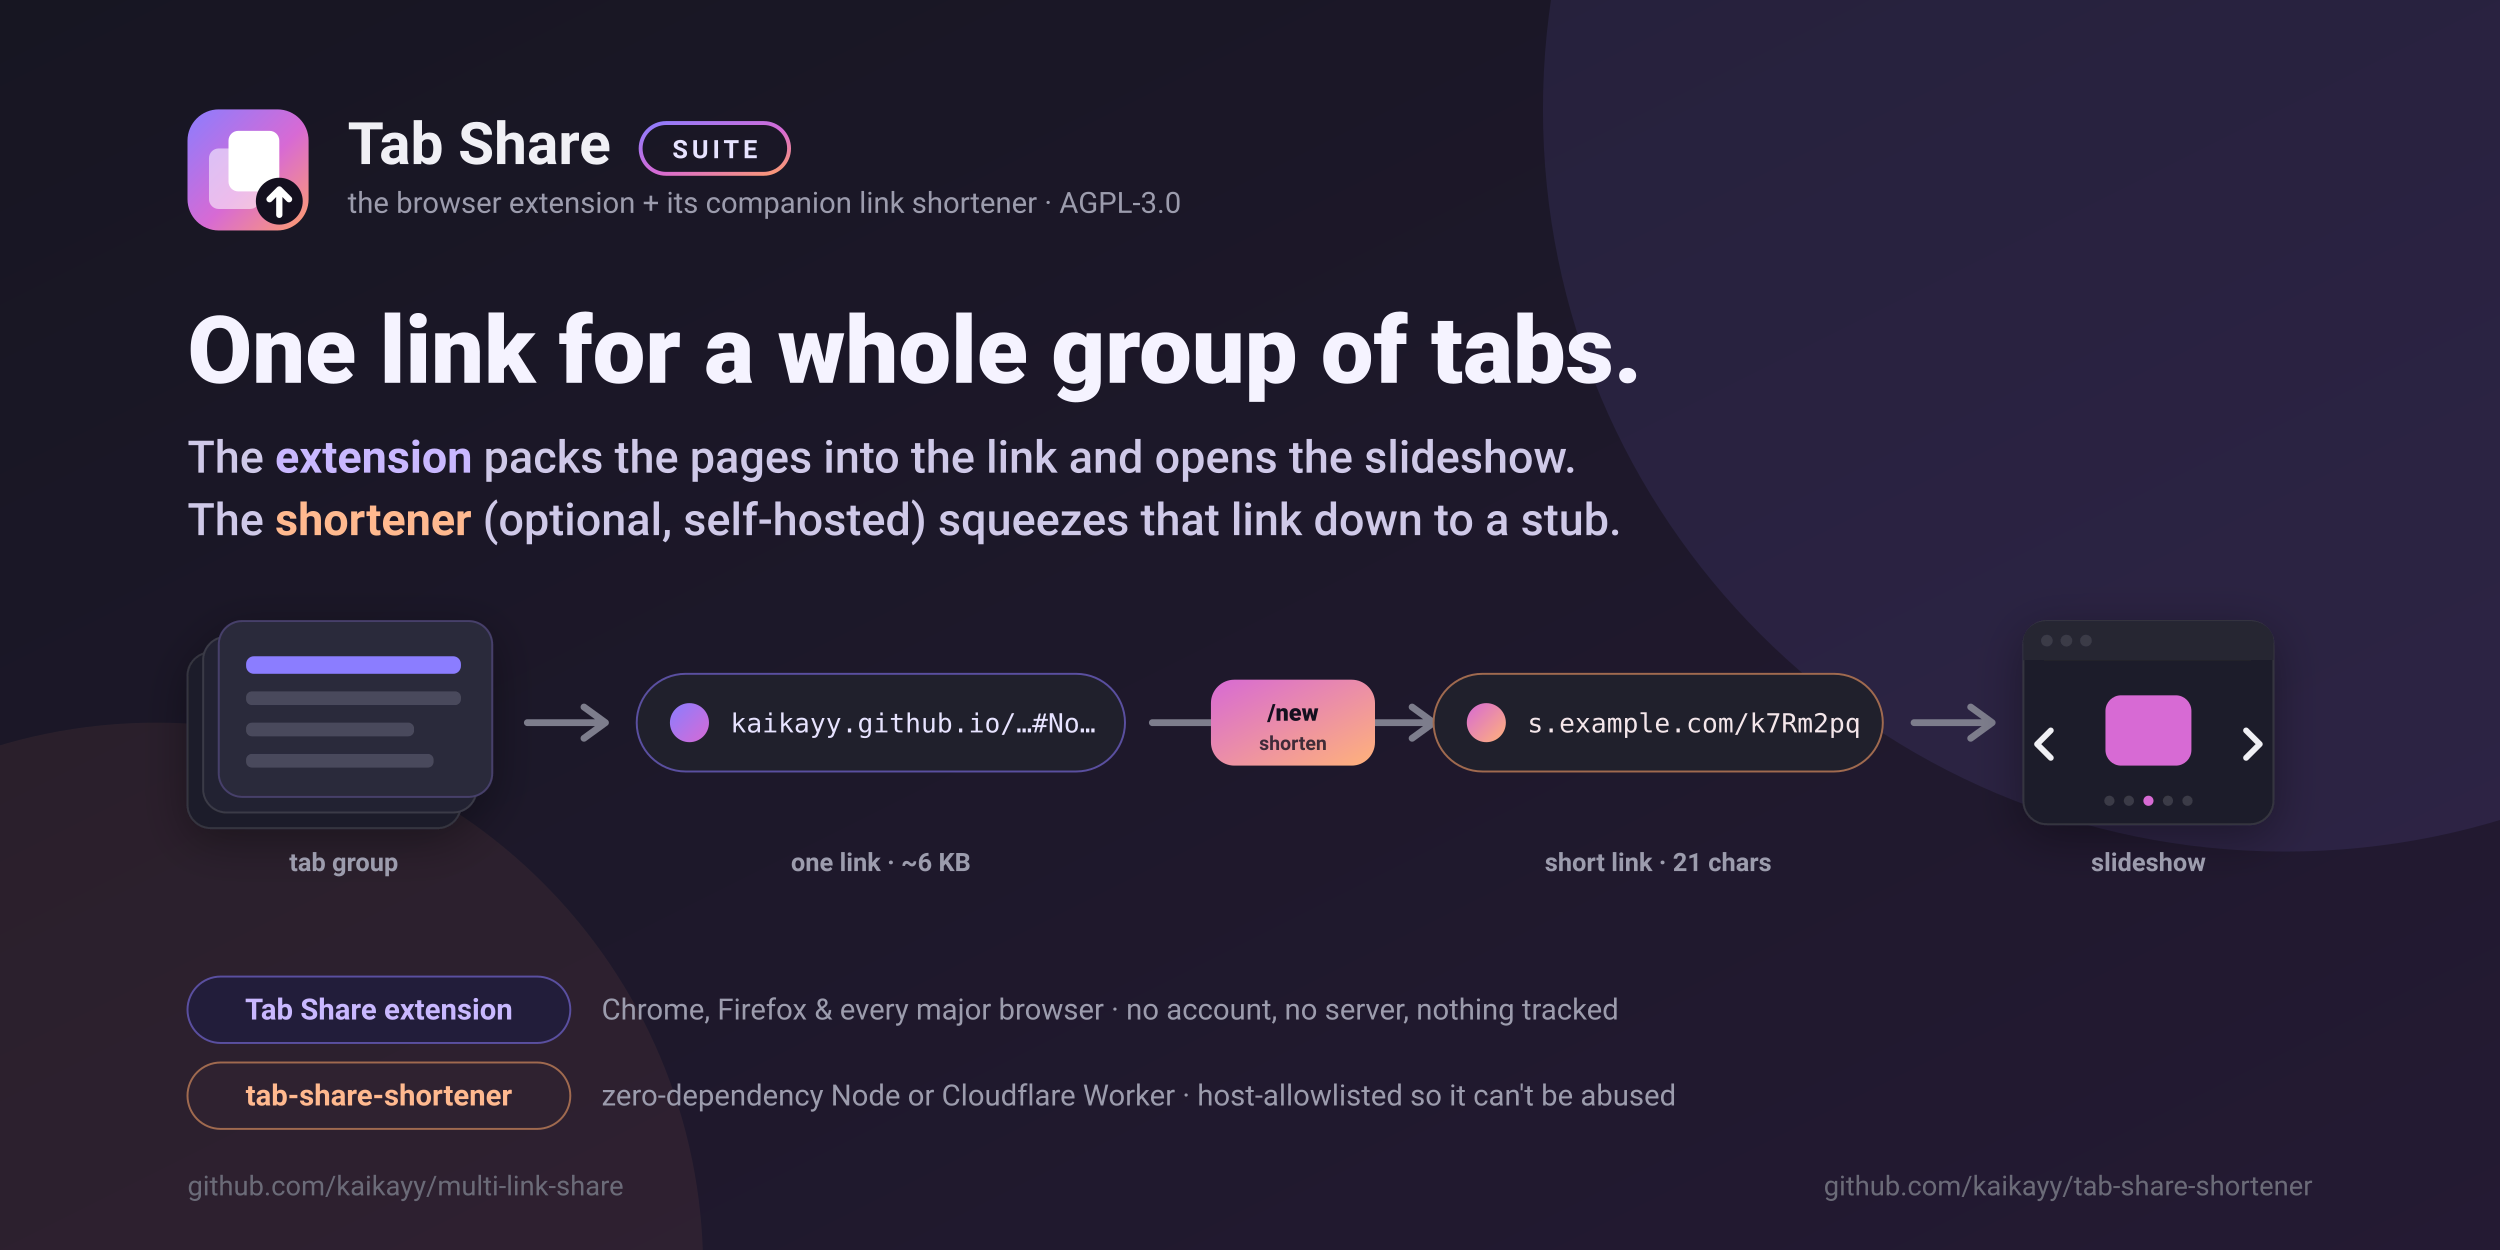
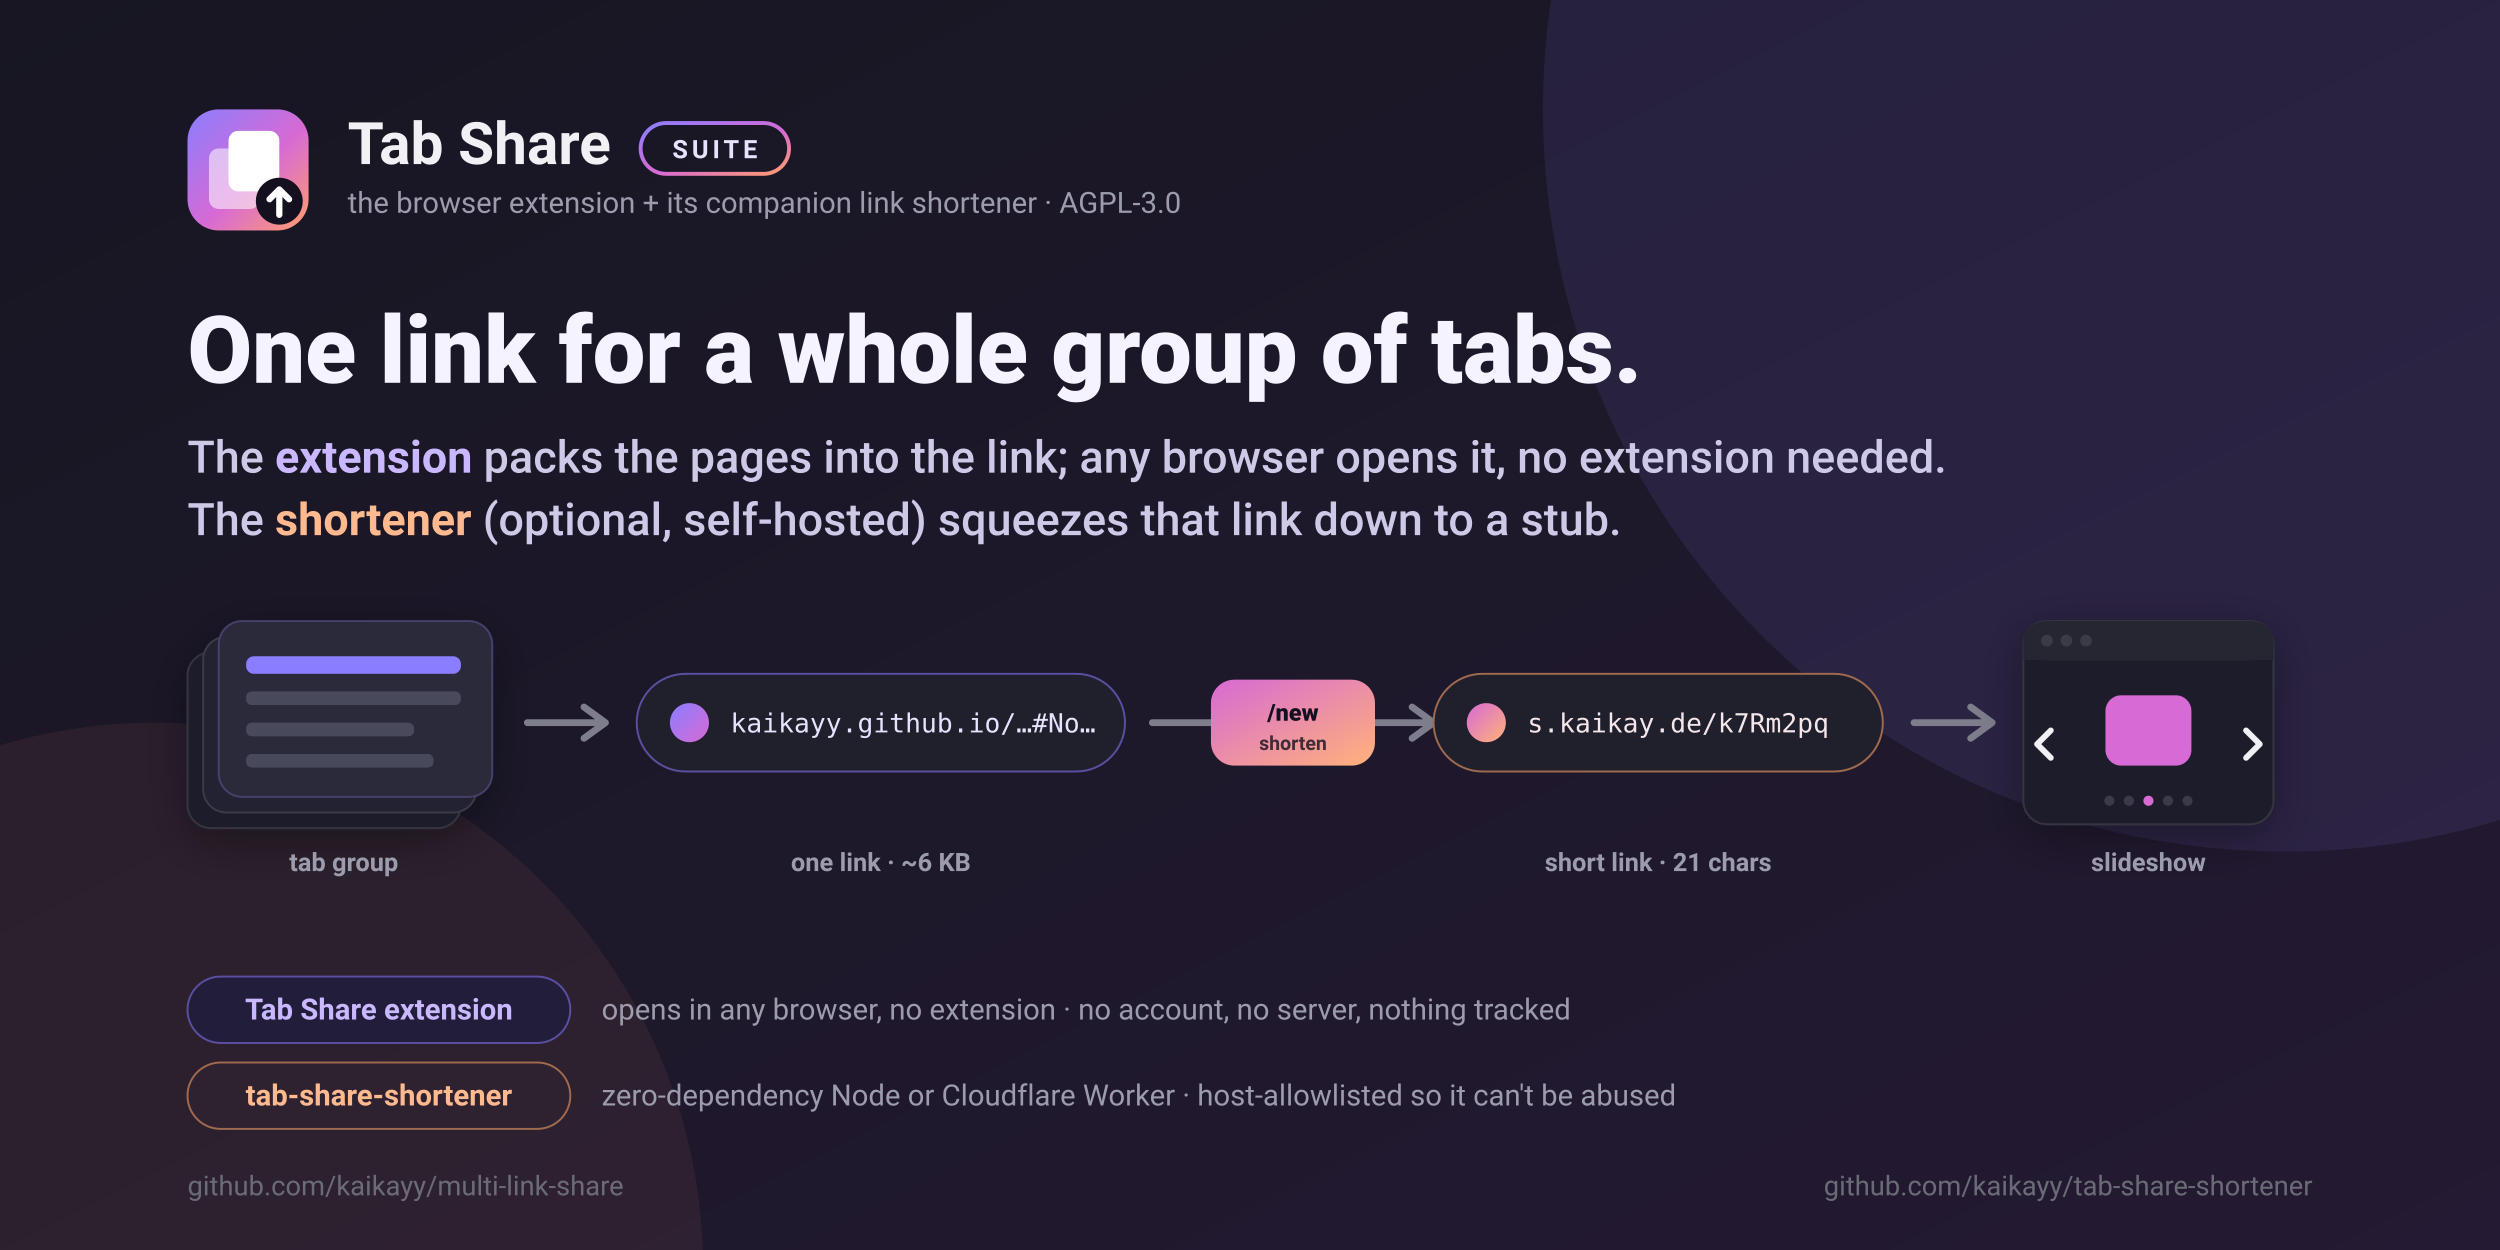
<svg xmlns="http://www.w3.org/2000/svg" width="1280" height="640" viewBox="0 0 1280 640" font-family="system-ui, -apple-system, 'Segoe UI', Roboto, Helvetica, Arial, sans-serif">
  <defs>
    <linearGradient id="bg" x1="0" y1="0" x2="1" y2="1">
      <stop offset="0" stop-color="#171622" />
      <stop offset="1" stop-color="#241a33" />
    </linearGradient>
    <linearGradient id="gExt" x1="0" y1="0" x2="1" y2="1">
      <stop offset="0" stop-color="#8b7dff" />
      <stop offset="1" stop-color="#d76ad4" />
    </linearGradient>
    <linearGradient id="gShort" x1="0" y1="0" x2="1" y2="1">
      <stop offset="0" stop-color="#d76ad4" />
      <stop offset="1" stop-color="#ffb27a" />
    </linearGradient>
    <linearGradient id="gFull" x1="0" y1="0" x2="1" y2="1">
      <stop offset="0" stop-color="#8b7dff" />
      <stop offset="0.55" stop-color="#d76ad4" />
      <stop offset="1" stop-color="#ff9d6c" />
    </linearGradient>
    <filter id="soft" x="-40%" y="-40%" width="180%" height="180%">
      <feDropShadow dx="0" dy="6" stdDeviation="12" flood-color="#000" flood-opacity="0.35" />
    </filter>
  </defs>
  <rect width="1280" height="640" fill="url(#bg)" />
  <circle cx="1170" cy="56" r="380" fill="#8b7dff" opacity="0.10" />
  <circle cx="80" cy="650" r="280" fill="#ff9d6c" opacity="0.07" />
  <g transform="translate(96,56)">
    <rect width="62" height="62" rx="16" fill="url(#gFull)" />
    <rect x="11" y="20" width="26" height="31" rx="5" fill="#ffffff" fill-opacity="0.55" />
    <rect x="21" y="11" width="26" height="31" rx="5" fill="#ffffff" />
    <circle cx="47" cy="47" r="12" fill="#14101f" />
    <path d="M47 41 v13 M47 41 l-5 5 M47 41 l5 5" fill="none" stroke="#fff" stroke-width="3.2" stroke-linecap="round" stroke-linejoin="round" />
    <text x="82" y="28" fill="#f0f0f5" font-size="30" font-weight="700">Tab Share</text>
    <g transform="translate(232,7)">
      <rect width="76" height="26" rx="13" fill="none" stroke="url(#gFull)" stroke-width="2" />
      <text x="38" y="18" text-anchor="middle" fill="#e7e3ff" font-size="13" font-weight="700" letter-spacing="2">SUITE</text>
    </g>
    <text x="82" y="53" fill="#9c9cad" font-size="15">the browser extension + its companion link shortener · AGPL-3.0</text>
  </g>
  <text x="96" y="196" fill="#f5f3ff" font-size="48" font-weight="800">One link for a whole group of tabs.</text>
-   <text x="96" y="242" fill="#cfc9e8" font-size="23" font-weight="500">The <tspan fill="#c9b8ff" font-weight="700">extension</tspan> packs the pages into the link and opens the slideshow.</text>
+   <text x="96" y="242" fill="#cfc9e8" font-size="23" font-weight="500">The <tspan fill="#c9b8ff" font-weight="700">extension</tspan> packs the pages into the link; any browser opens it, no extension needed.</text>
  <text x="96" y="274" fill="#cfc9e8" font-size="23" font-weight="500">The <tspan fill="#ffb98f" font-weight="700">shortener</tspan> (optional, self-hosted) squeezes that link down to a stub.</text>
  <g transform="translate(96,318)">
    <g filter="url(#soft)">
      <rect x="0" y="16" width="140" height="90" rx="12" fill="#1e1e29" stroke="#34343f" />
      <rect x="8" y="8" width="140" height="90" rx="12" fill="#232332" stroke="#3a3a47" />
      <rect x="16" y="0" width="140" height="90" rx="12" fill="#2a2a3b" stroke="#463f6b" />
      <rect x="30" y="18" width="110" height="9" rx="4" fill="#8b7dff" />
      <rect x="30" y="36" width="110" height="7" rx="3" fill="#4a4a5c" />
      <rect x="30" y="52" width="86" height="7" rx="3" fill="#4a4a5c" />
      <rect x="30" y="68" width="96" height="7" rx="3" fill="#4a4a5c" />
    </g>
    <text x="80" y="128" text-anchor="middle" fill="#9c9cad" font-size="13" font-weight="600">tab group</text>
    <path d="M174 52 h40 m-11 -8 l11 8 -11 8" fill="none" stroke="#7d7d8c" stroke-width="3.5" stroke-linecap="round" stroke-linejoin="round" />
    <g transform="translate(230,27)">
      <rect width="250" height="50" rx="25" fill="#20202c" stroke="#5a4fa0" />
      <circle cx="27" cy="25" r="10" fill="url(#gExt)" />
      <text x="48" y="30" fill="#e7e3ff" font-size="13.5" font-family="ui-monospace, 'SF Mono', Menlo, Consolas, monospace">kaikayy.github.io/…#No…</text>
    </g>
    <text x="355" y="128" text-anchor="middle" fill="#9c9cad" font-size="13" font-weight="600">one link · ~6 KB</text>
    <path d="M494 52 h30 m84 0 h30 m-11 -8 l11 8 -11 8" fill="none" stroke="#7d7d8c" stroke-width="3.5" stroke-linecap="round" stroke-linejoin="round" />
    <g transform="translate(524,30)">
      <rect width="84" height="44" rx="12" fill="url(#gShort)" />
      <text x="42" y="21" text-anchor="middle" fill="#14101f" font-size="12" font-weight="800">/new</text>
      <text x="42" y="36" text-anchor="middle" fill="#14101f" font-size="10" font-weight="600" opacity="0.8">shorten</text>
    </g>
    <g transform="translate(638,27)">
      <rect width="230" height="50" rx="25" fill="#20202c" stroke="#a06a4f" />
      <circle cx="27" cy="25" r="10" fill="url(#gShort)" />
-       <text x="48" y="30" fill="#f4e6ea" font-size="13.5" font-family="ui-monospace, 'SF Mono', Menlo, Consolas, monospace">s.example.com/k7Rm2pq</text>
+       <text x="48" y="30" fill="#f4e6ea" font-size="13.5" font-family="ui-monospace, 'SF Mono', Menlo, Consolas, monospace">s.kaikay.de/k7Rm2pq</text>
    </g>
    <text x="753" y="128" text-anchor="middle" fill="#9c9cad" font-size="13" font-weight="600">short link · 21 chars</text>
    <path d="M884 52 h40 m-11 -8 l11 8 -11 8" fill="none" stroke="#7d7d8c" stroke-width="3.5" stroke-linecap="round" stroke-linejoin="round" />
    <g transform="translate(940,0)" filter="url(#soft)">
      <rect width="128" height="104" rx="12" fill="#1e1e29" stroke="#34343f" />
      <rect width="128" height="20" rx="12" fill="#262633" />
      <rect y="10" width="128" height="10" fill="#262633" />
      <circle cx="12" cy="10" r="3" fill="#3a3a47" />
      <circle cx="22" cy="10" r="3" fill="#3a3a47" />
      <circle cx="32" cy="10" r="3" fill="#3a3a47" />
      <rect x="42" y="38" width="44" height="36" rx="8" fill="#d76ad4" />
      <path d="M14 56 l-7 7 7 7 M114 56 l7 7 -7 7" fill="none" stroke="#f0f0f5" stroke-width="3" stroke-linecap="round" stroke-linejoin="round" />
      <g transform="translate(44,92)" fill="#3a3a47">
        <circle cx="0" cy="0" r="2.6" />
        <circle cx="10" cy="0" r="2.6" />
        <circle cx="20" cy="0" r="2.6" fill="#d76ad4" />
        <circle cx="30" cy="0" r="2.6" />
        <circle cx="40" cy="0" r="2.6" />
      </g>
    </g>
    <text x="1004" y="128" text-anchor="middle" fill="#9c9cad" font-size="13" font-weight="600">slideshow</text>
  </g>
  <g transform="translate(96,500)" font-size="15">
    <g>
      <rect width="196" height="34" rx="17" fill="#221d3a" stroke="#5a4fa0" />
      <text x="98" y="22" text-anchor="middle" fill="#c9b8ff" font-weight="700">Tab Share extension</text>
    </g>
-     <text x="212" y="22" fill="#9c9cad">Chrome, Firefox &amp; every major browser · no account, no server, nothing tracked</text>
+     <text x="212" y="22" fill="#9c9cad">opens in any browser, no extension · no account, no server, nothing tracked</text>
  </g>
  <g transform="translate(96,544)" font-size="15">
    <g>
      <rect width="196" height="34" rx="17" fill="#2f2230" stroke="#a06a4f" />
      <text x="98" y="22" text-anchor="middle" fill="#ffb98f" font-weight="700">tab-share-shortener</text>
    </g>
    <text x="212" y="22" fill="#9c9cad">zero-dependency Node or Cloudflare Worker · host-allowlisted so it can't be abused</text>
  </g>
  <text x="96" y="612" fill="#6b6b78" font-size="14">github.com/kaikayy/multi-link-share</text>
  <text x="1184" y="612" text-anchor="end" fill="#6b6b78" font-size="14">github.com/kaikayy/tab-share-shortener</text>
</svg>
